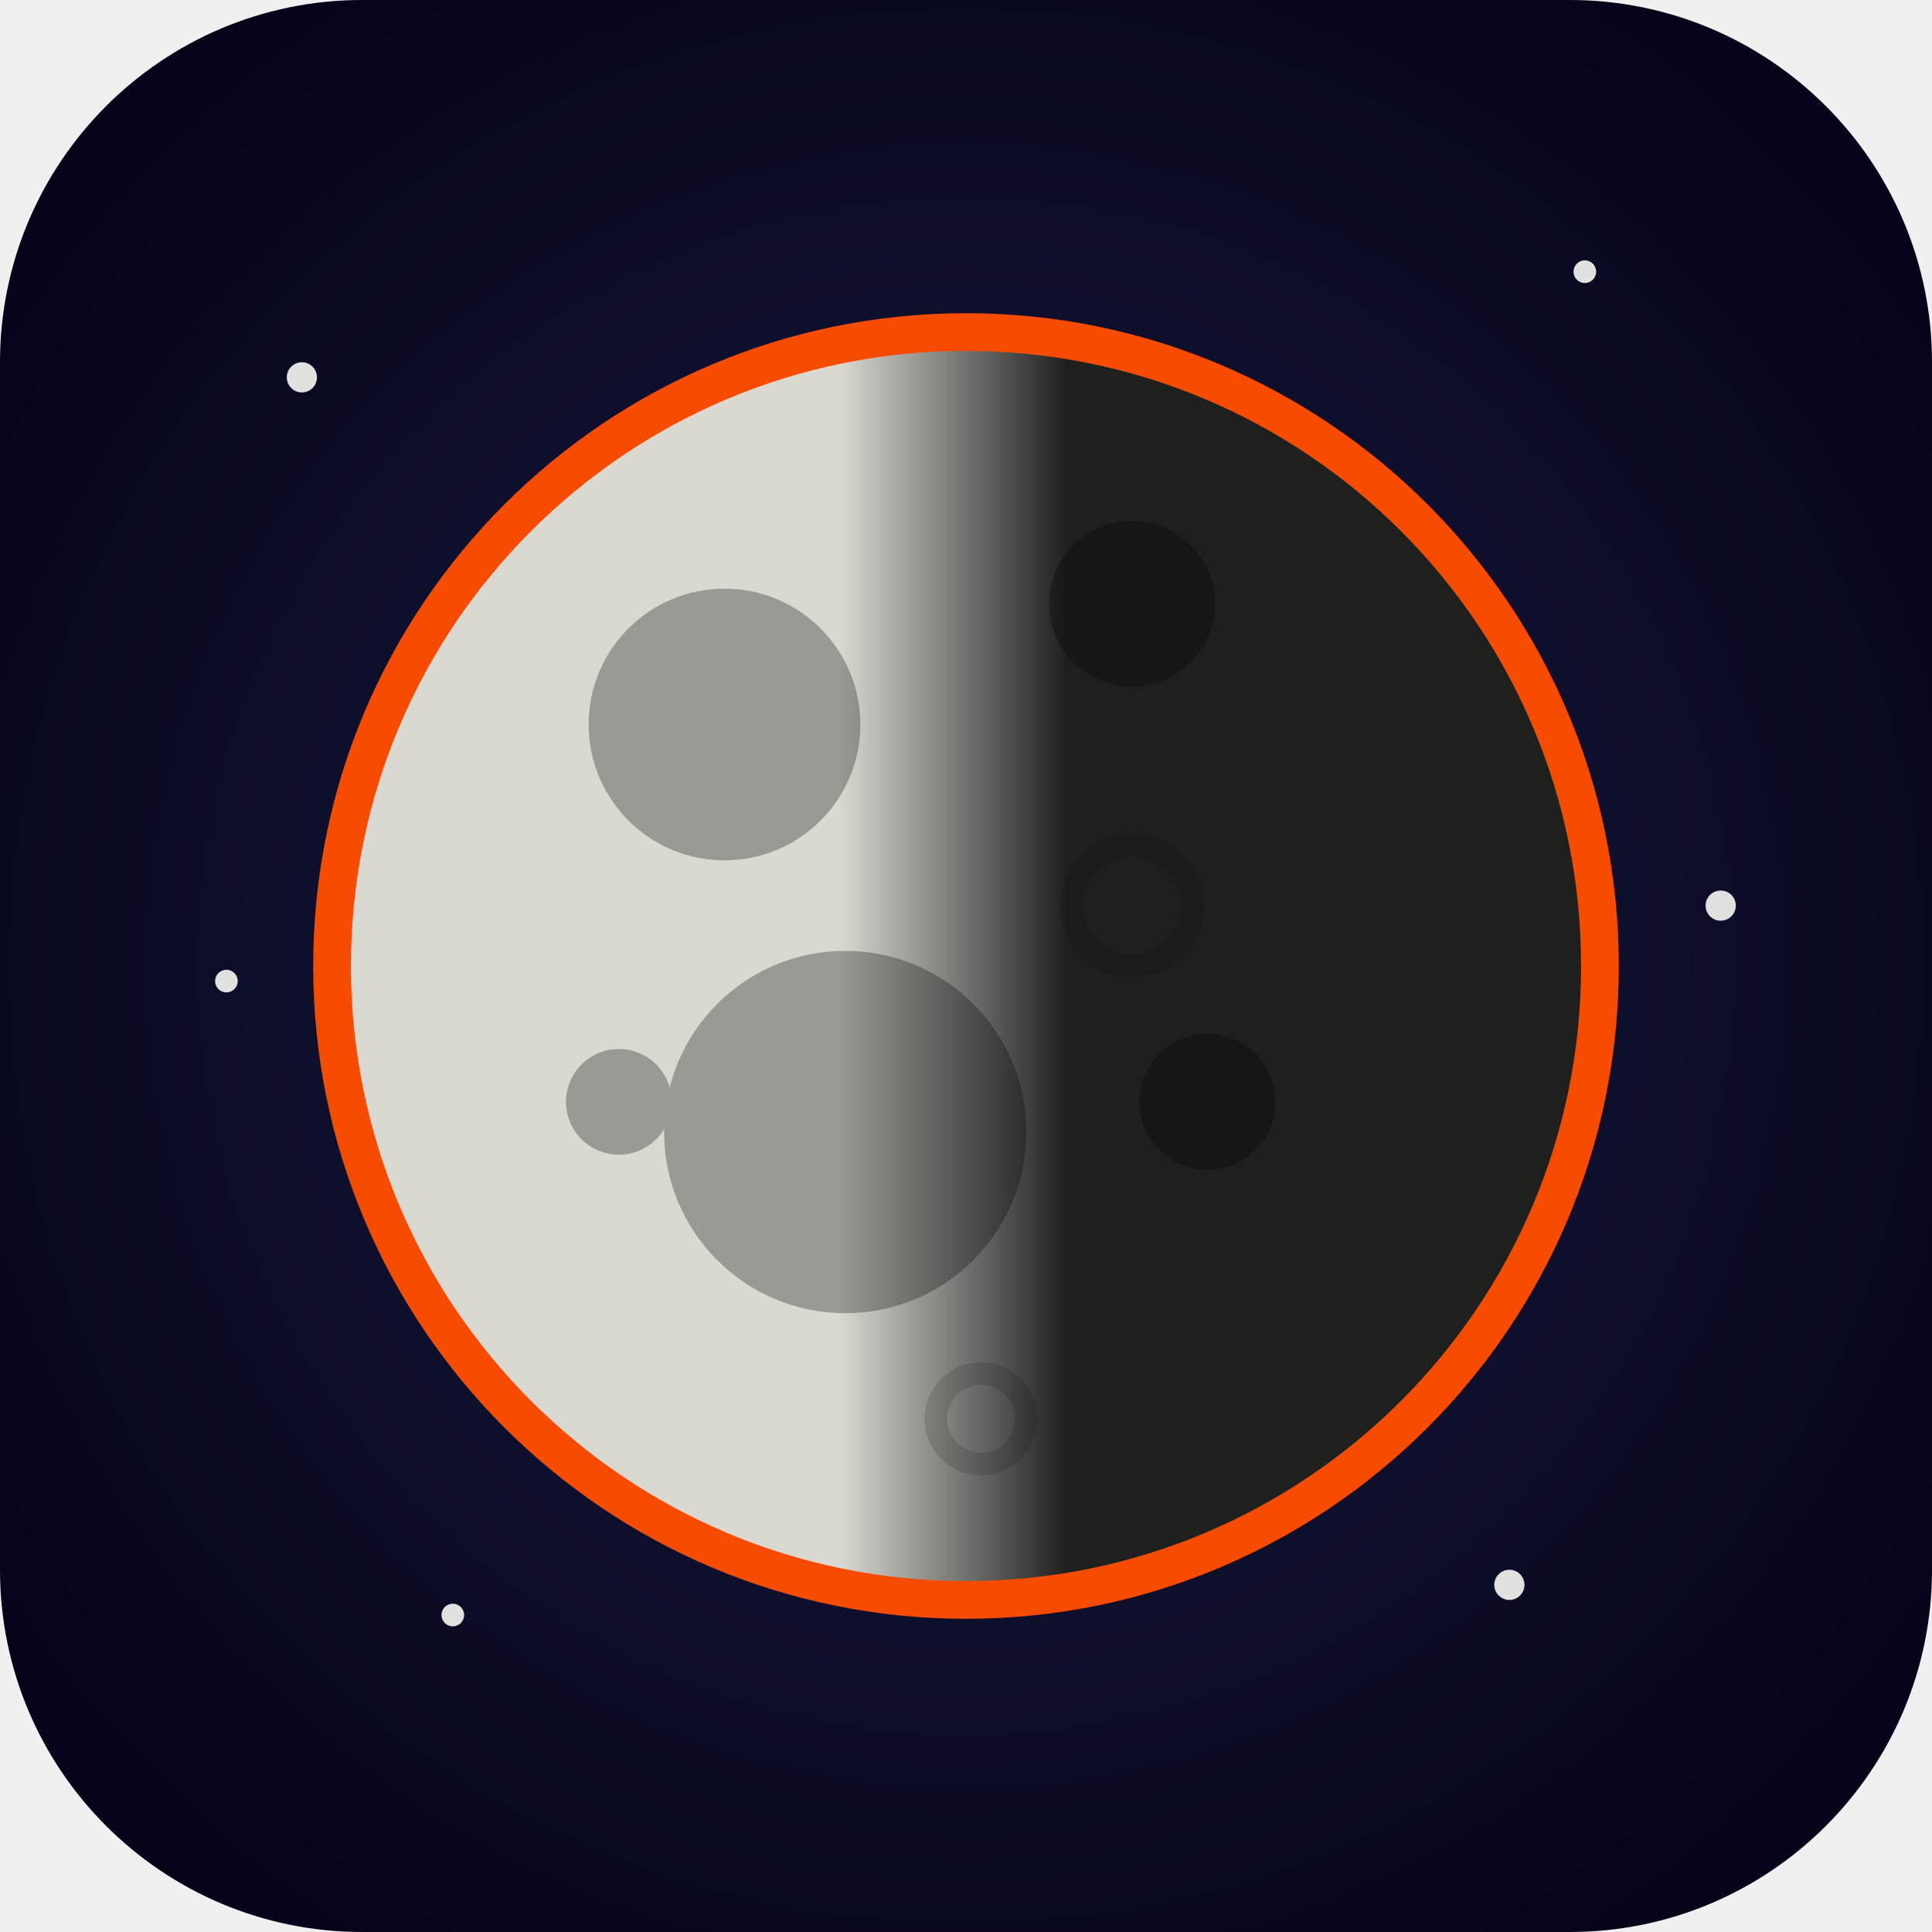
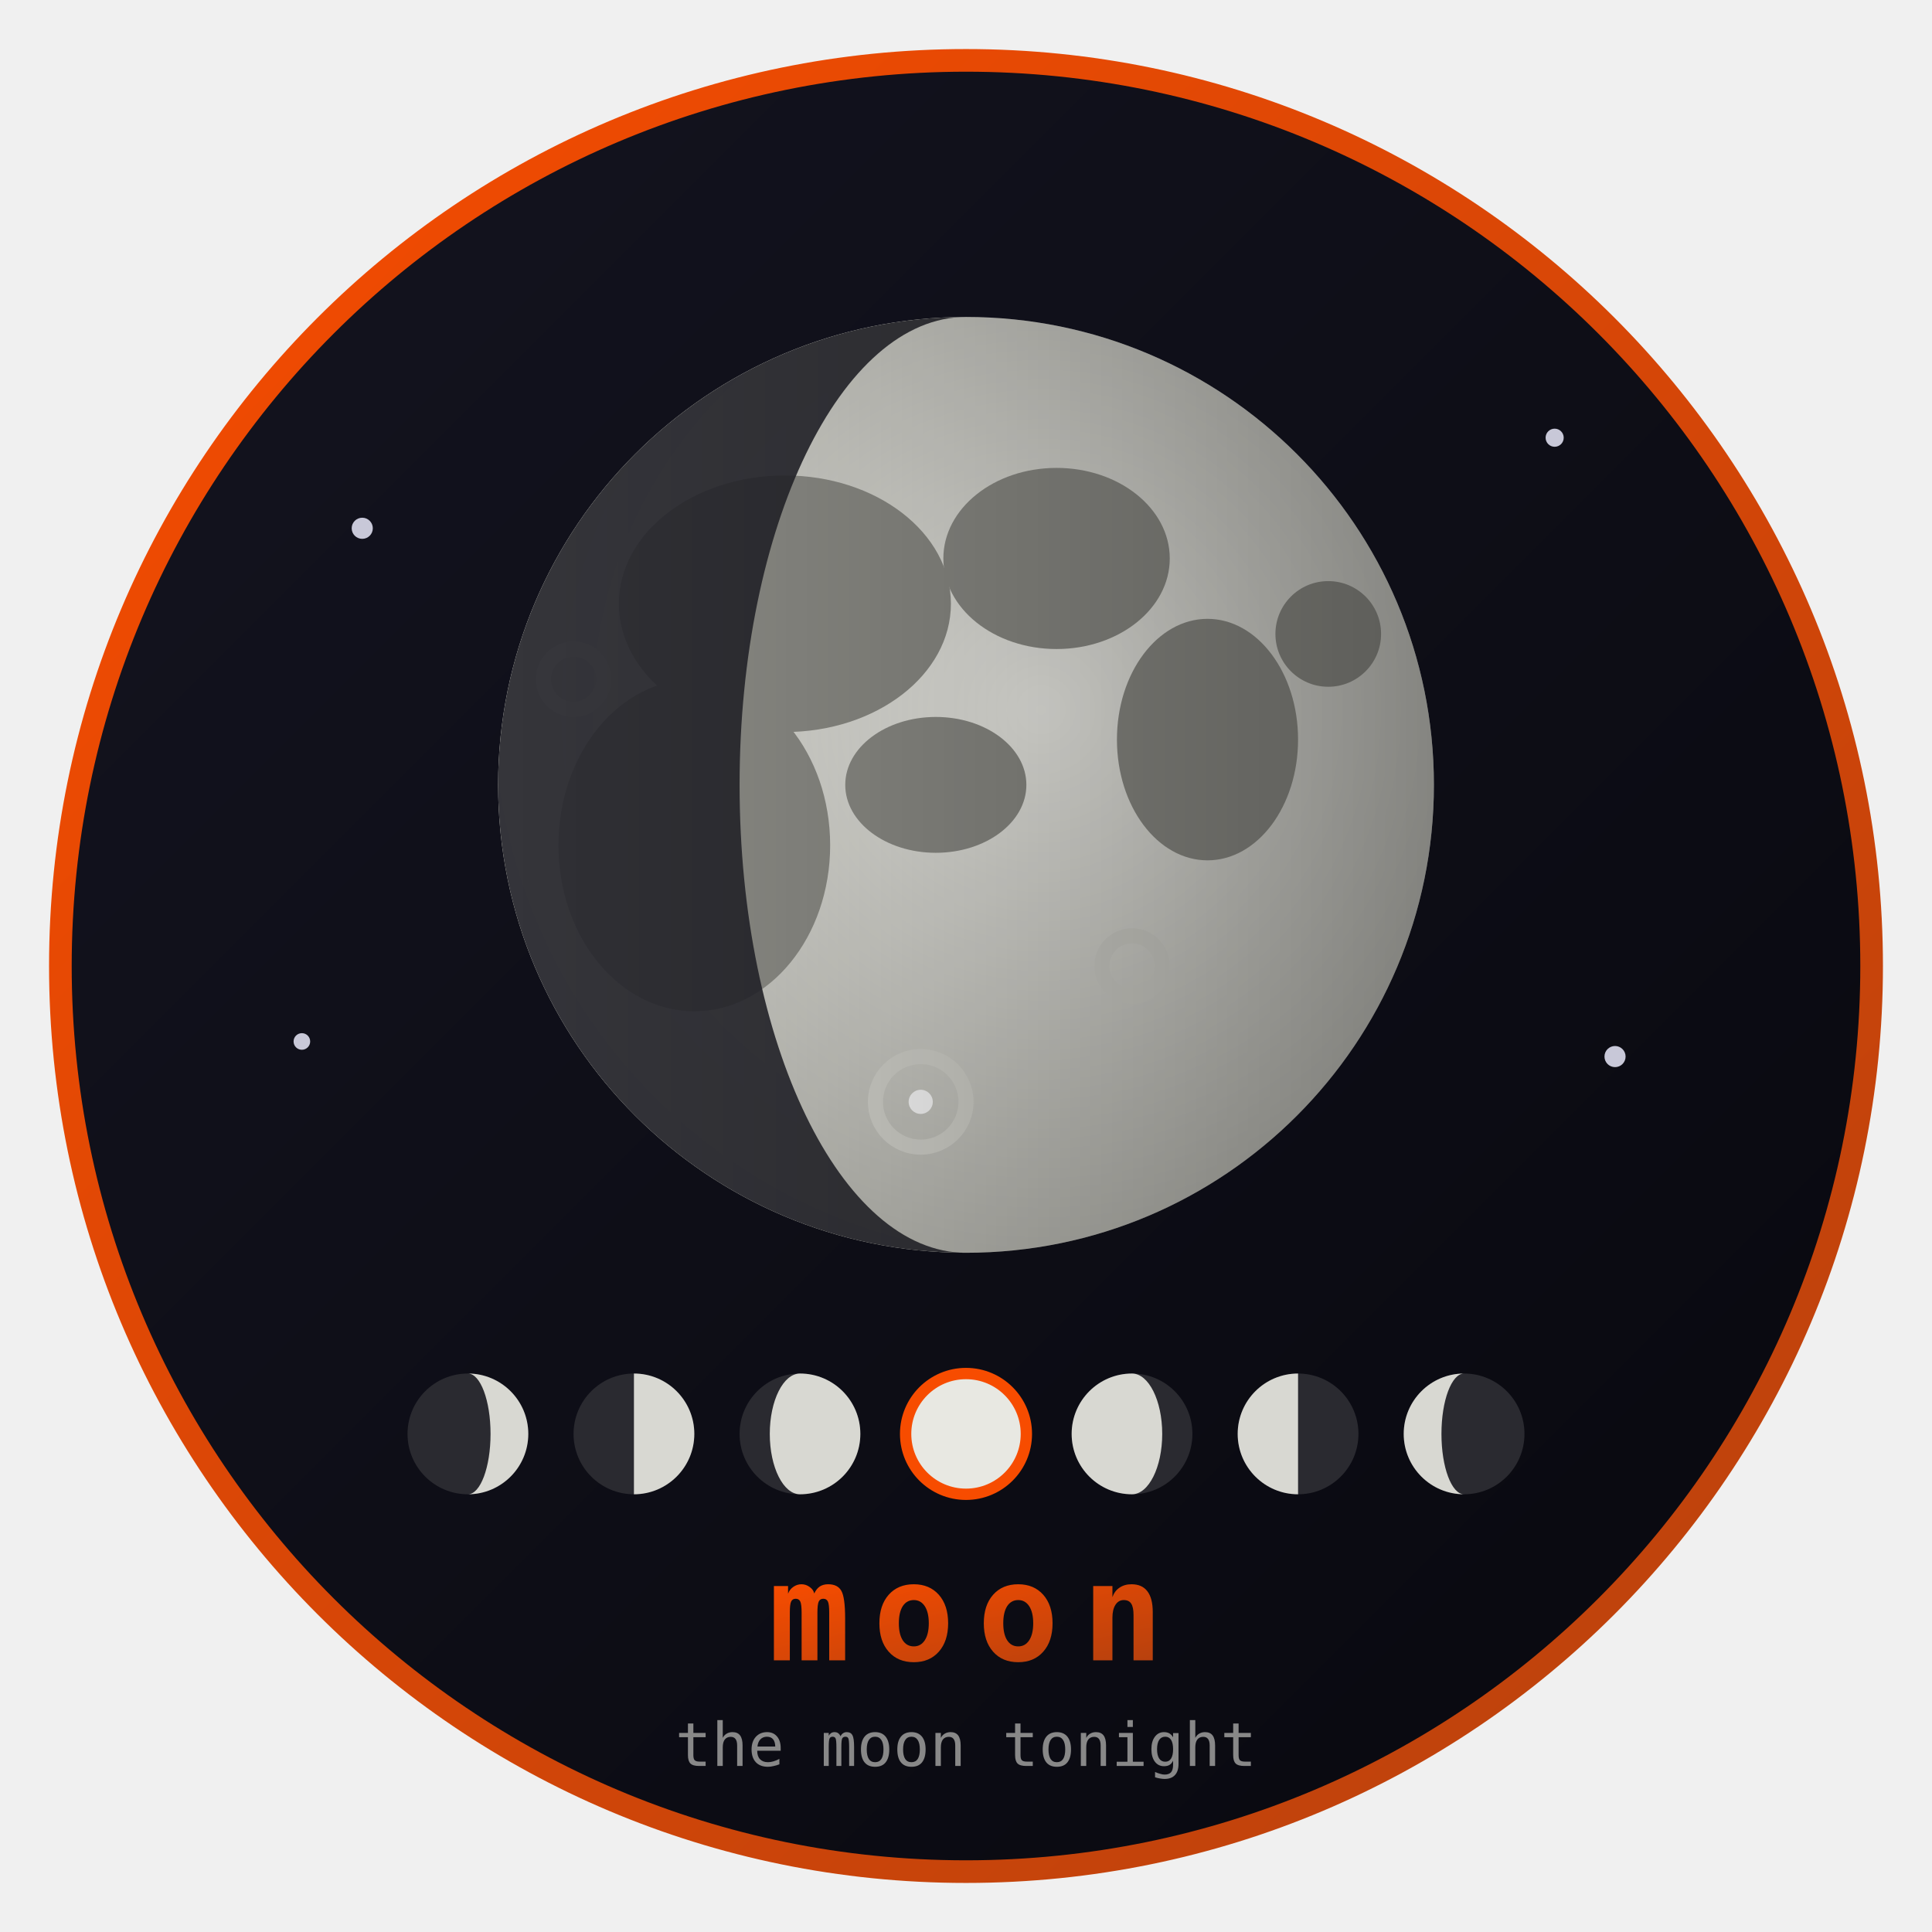
<svg xmlns="http://www.w3.org/2000/svg" viewBox="0 0 256 256" width="256" height="256">
  <defs>
-     <radialGradient id="sky" cx="50%" cy="50%" r="60%">
-       <stop offset="0%" stop-color="#1c1d44" />
-       <stop offset="100%" stop-color="#04041a" />
+     <linearGradient id="bg" x1="0%" y1="0%" x2="100%" y2="100%">
+       <stop offset="0%" style="stop-color:#141420" />
+       <stop offset="100%" style="stop-color:#08080e" />
+     </linearGradient>
+     <linearGradient id="rust" x1="0%" y1="0%" x2="100%" y2="100%">
+       <stop offset="0%" style="stop-color:#f74c00" />
+       <stop offset="100%" style="stop-color:#b7410e" />
+     </linearGradient>
+     <radialGradient id="disk" cx="58%" cy="42%" r="62%">
+       <stop offset="0%" style="stop-color:#f4f4ee" />
+       <stop offset="100%" style="stop-color:#b9b9b2" />
    </radialGradient>
-     <linearGradient id="shade" x1="0" y1="0" x2="1" y2="0">
-       <stop offset="0.40" stop-color="#000000" stop-opacity="0" />
-       <stop offset="0.58" stop-color="#000000" stop-opacity="0.86" />
+     <linearGradient id="dusk" x1="0%" y1="0%" x2="100%" y2="0%">
+       <stop offset="0%" style="stop-color:#000000" stop-opacity="0" />
+       <stop offset="100%" style="stop-color:#000000" stop-opacity="0.35" />
    </linearGradient>
+     <clipPath id="face">
+       <circle cx="128" cy="104" r="62" />
+     </clipPath>
  </defs>
-   <rect width="256" height="256" rx="48" fill="url(#sky)" />
-   <g fill="#f8f8f4" opacity="0.9">
-     <circle cx="40" cy="50" r="2" />
-     <circle cx="210" cy="36" r="1.5" />
-     <circle cx="228" cy="120" r="2" />
-     <circle cx="60" cy="214" r="1.5" />
-     <circle cx="200" cy="210" r="2" />
-     <circle cx="30" cy="130" r="1.5" />
+   <style>
+     @keyframes twinkle { 0%,100% { opacity: 0.85; } 50% { opacity: 0.25; } }
+     .stars { animation: twinkle 4s ease-in-out infinite; }
+   </style>
+   <circle cx="128" cy="128" r="120" fill="url(#bg)" stroke="url(#rust)" stroke-width="3" />
+   <g class="stars" fill="#c8c8d8">
+     <circle cx="48" cy="70" r="1.4" />
+     <circle cx="206" cy="58" r="1.2" />
+     <circle cx="214" cy="140" r="1.4" />
+     <circle cx="40" cy="138" r="1.1" />
  </g>
-   <circle cx="128" cy="128" r="84" fill="#d9d9d2" />
-   <g fill="#9a9a94">
-     <circle cx="96" cy="96" r="18" />
-     <circle cx="150" cy="80" r="11" />
-     <circle cx="112" cy="150" r="24" />
-     <circle cx="160" cy="146" r="9" />
-     <circle cx="82" cy="146" r="7" />
+   <g clip-path="url(#face)">
+     <circle cx="128" cy="104" r="62" fill="url(#disk)" />
+     <g fill="#8e8e88">
+       <ellipse cx="104" cy="80" rx="22" ry="17" />
+       <ellipse cx="140" cy="74" rx="15" ry="12" />
+       <ellipse cx="160" cy="98" rx="12" ry="16" />
+       <ellipse cx="92" cy="112" rx="18" ry="22" />
+       <ellipse cx="124" cy="104" rx="12" ry="9" />
+       <circle cx="176" cy="84" r="7" />
+     </g>
+     <g fill="none" stroke="#d6d6cf" stroke-width="2">
+       <circle cx="122" cy="146" r="6" />
+       <circle cx="150" cy="128" r="4" />
+       <circle cx="76" cy="90" r="4" />
+     </g>
+     <circle cx="122" cy="146" r="1.6" fill="#ffffff" />
+     <path d="M128 42 A62 62 0 0 0 128 166 A30 62 0 0 1 128 42 Z" fill="#26262c" opacity="0.9" />
+     <circle cx="128" cy="104" r="62" fill="url(#dusk)" />
  </g>
-   <g fill="none" stroke="#bdbdb6" stroke-width="3">
-     <circle cx="150" cy="120" r="8" />
-     <circle cx="130" cy="188" r="6" />
+   <g>
+     <circle cx="62" cy="190" r="8" fill="#2a2a30" />
+     <path d="M62 182 A8 8 0 0 1 62 198 A3 8 0 0 0 62 182 Z" fill="#d8d8d2" />
+     <circle cx="84" cy="190" r="8" fill="#2a2a30" />
+     <path d="M84 182 A8 8 0 0 1 84 198 Z" fill="#d8d8d2" />
+     <circle cx="106" cy="190" r="8" fill="#2a2a30" />
+     <path d="M106 182 A8 8 0 0 1 106 198 A4 8 0 0 1 106 182 Z" fill="#d8d8d2" />
+     <circle cx="128" cy="190" r="8" fill="#e8e8e2" stroke="#f74c00" stroke-width="1.5" />
+     <circle cx="150" cy="190" r="8" fill="#2a2a30" />
+     <path d="M150 182 A8 8 0 0 0 150 198 A4 8 0 0 0 150 182 Z" fill="#d8d8d2" />
+     <circle cx="172" cy="190" r="8" fill="#2a2a30" />
+     <path d="M172 182 A8 8 0 0 0 172 198 Z" fill="#d8d8d2" />
+     <circle cx="194" cy="190" r="8" fill="#2a2a30" />
+     <path d="M194 182 A8 8 0 0 0 194 198 A3 8 0 0 1 194 182 Z" fill="#d8d8d2" />
  </g>
-   <circle cx="128" cy="128" r="84" fill="url(#shade)" />
-   <circle cx="128" cy="128" r="84" fill="none" stroke="#f74c00" stroke-width="5" />
+   <text x="128" y="220" font-family="monospace" font-size="18" font-weight="bold" fill="url(#rust)" text-anchor="middle" letter-spacing="3">moon</text>
+   <text x="128" y="234" font-family="monospace" font-size="8" fill="#888" text-anchor="middle">the moon tonight</text>
</svg>
